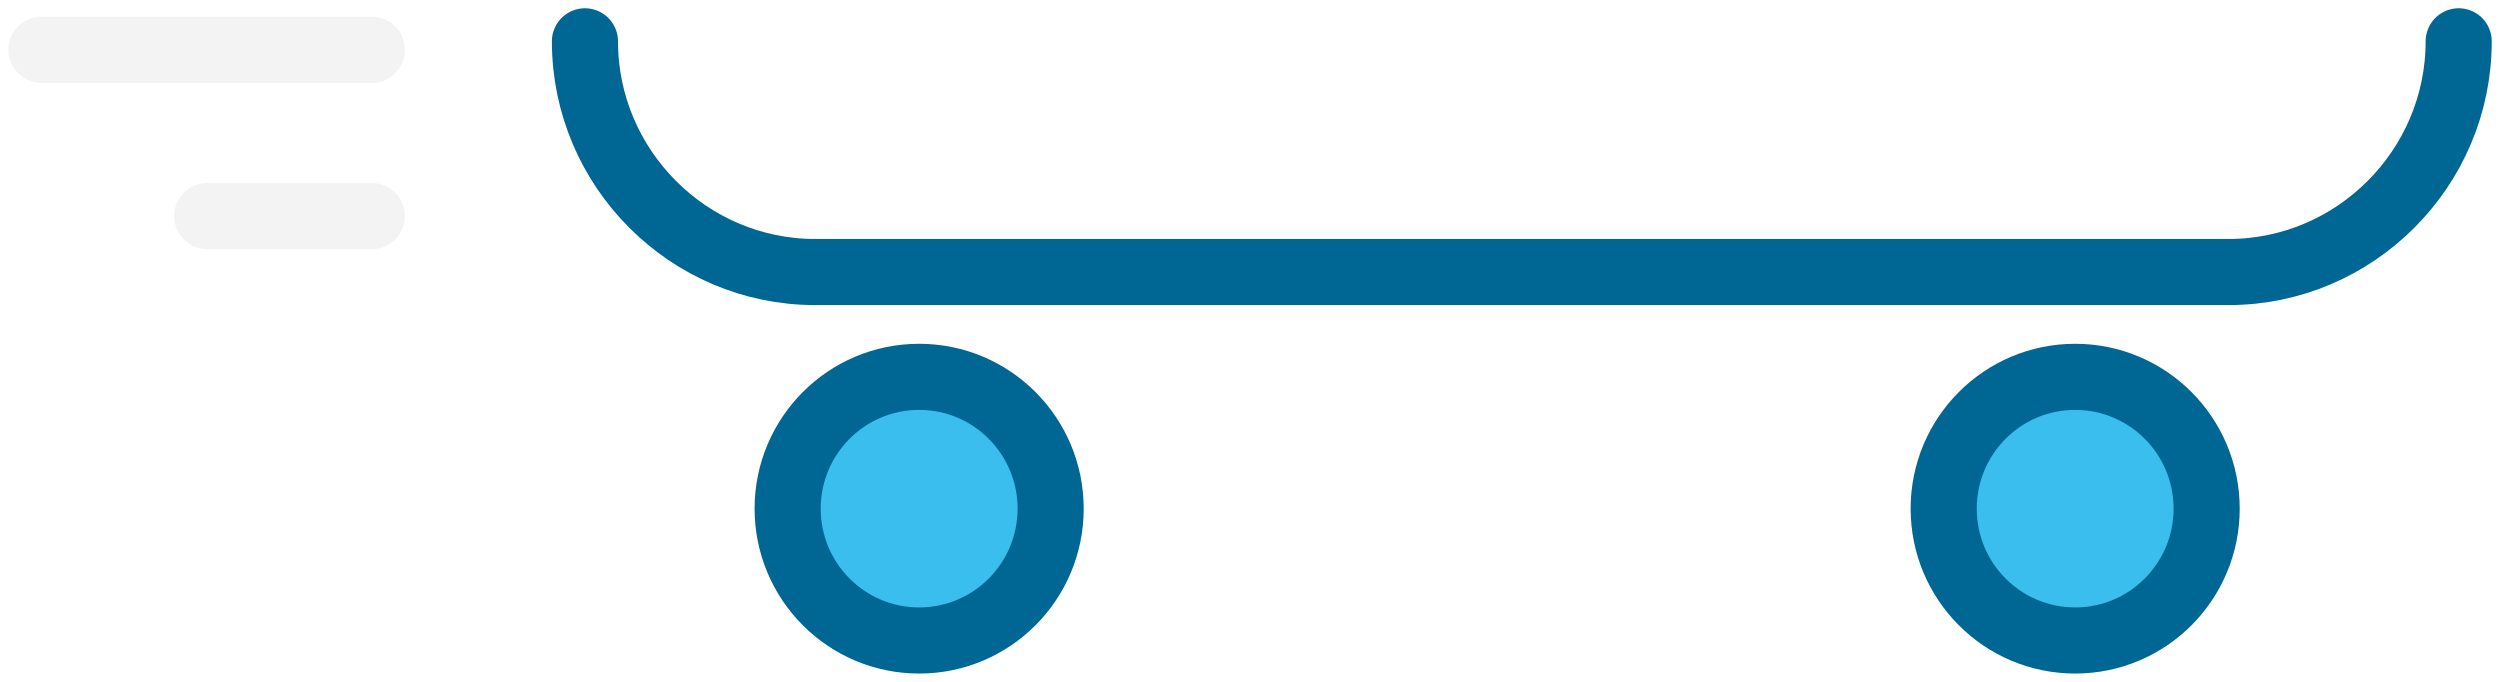
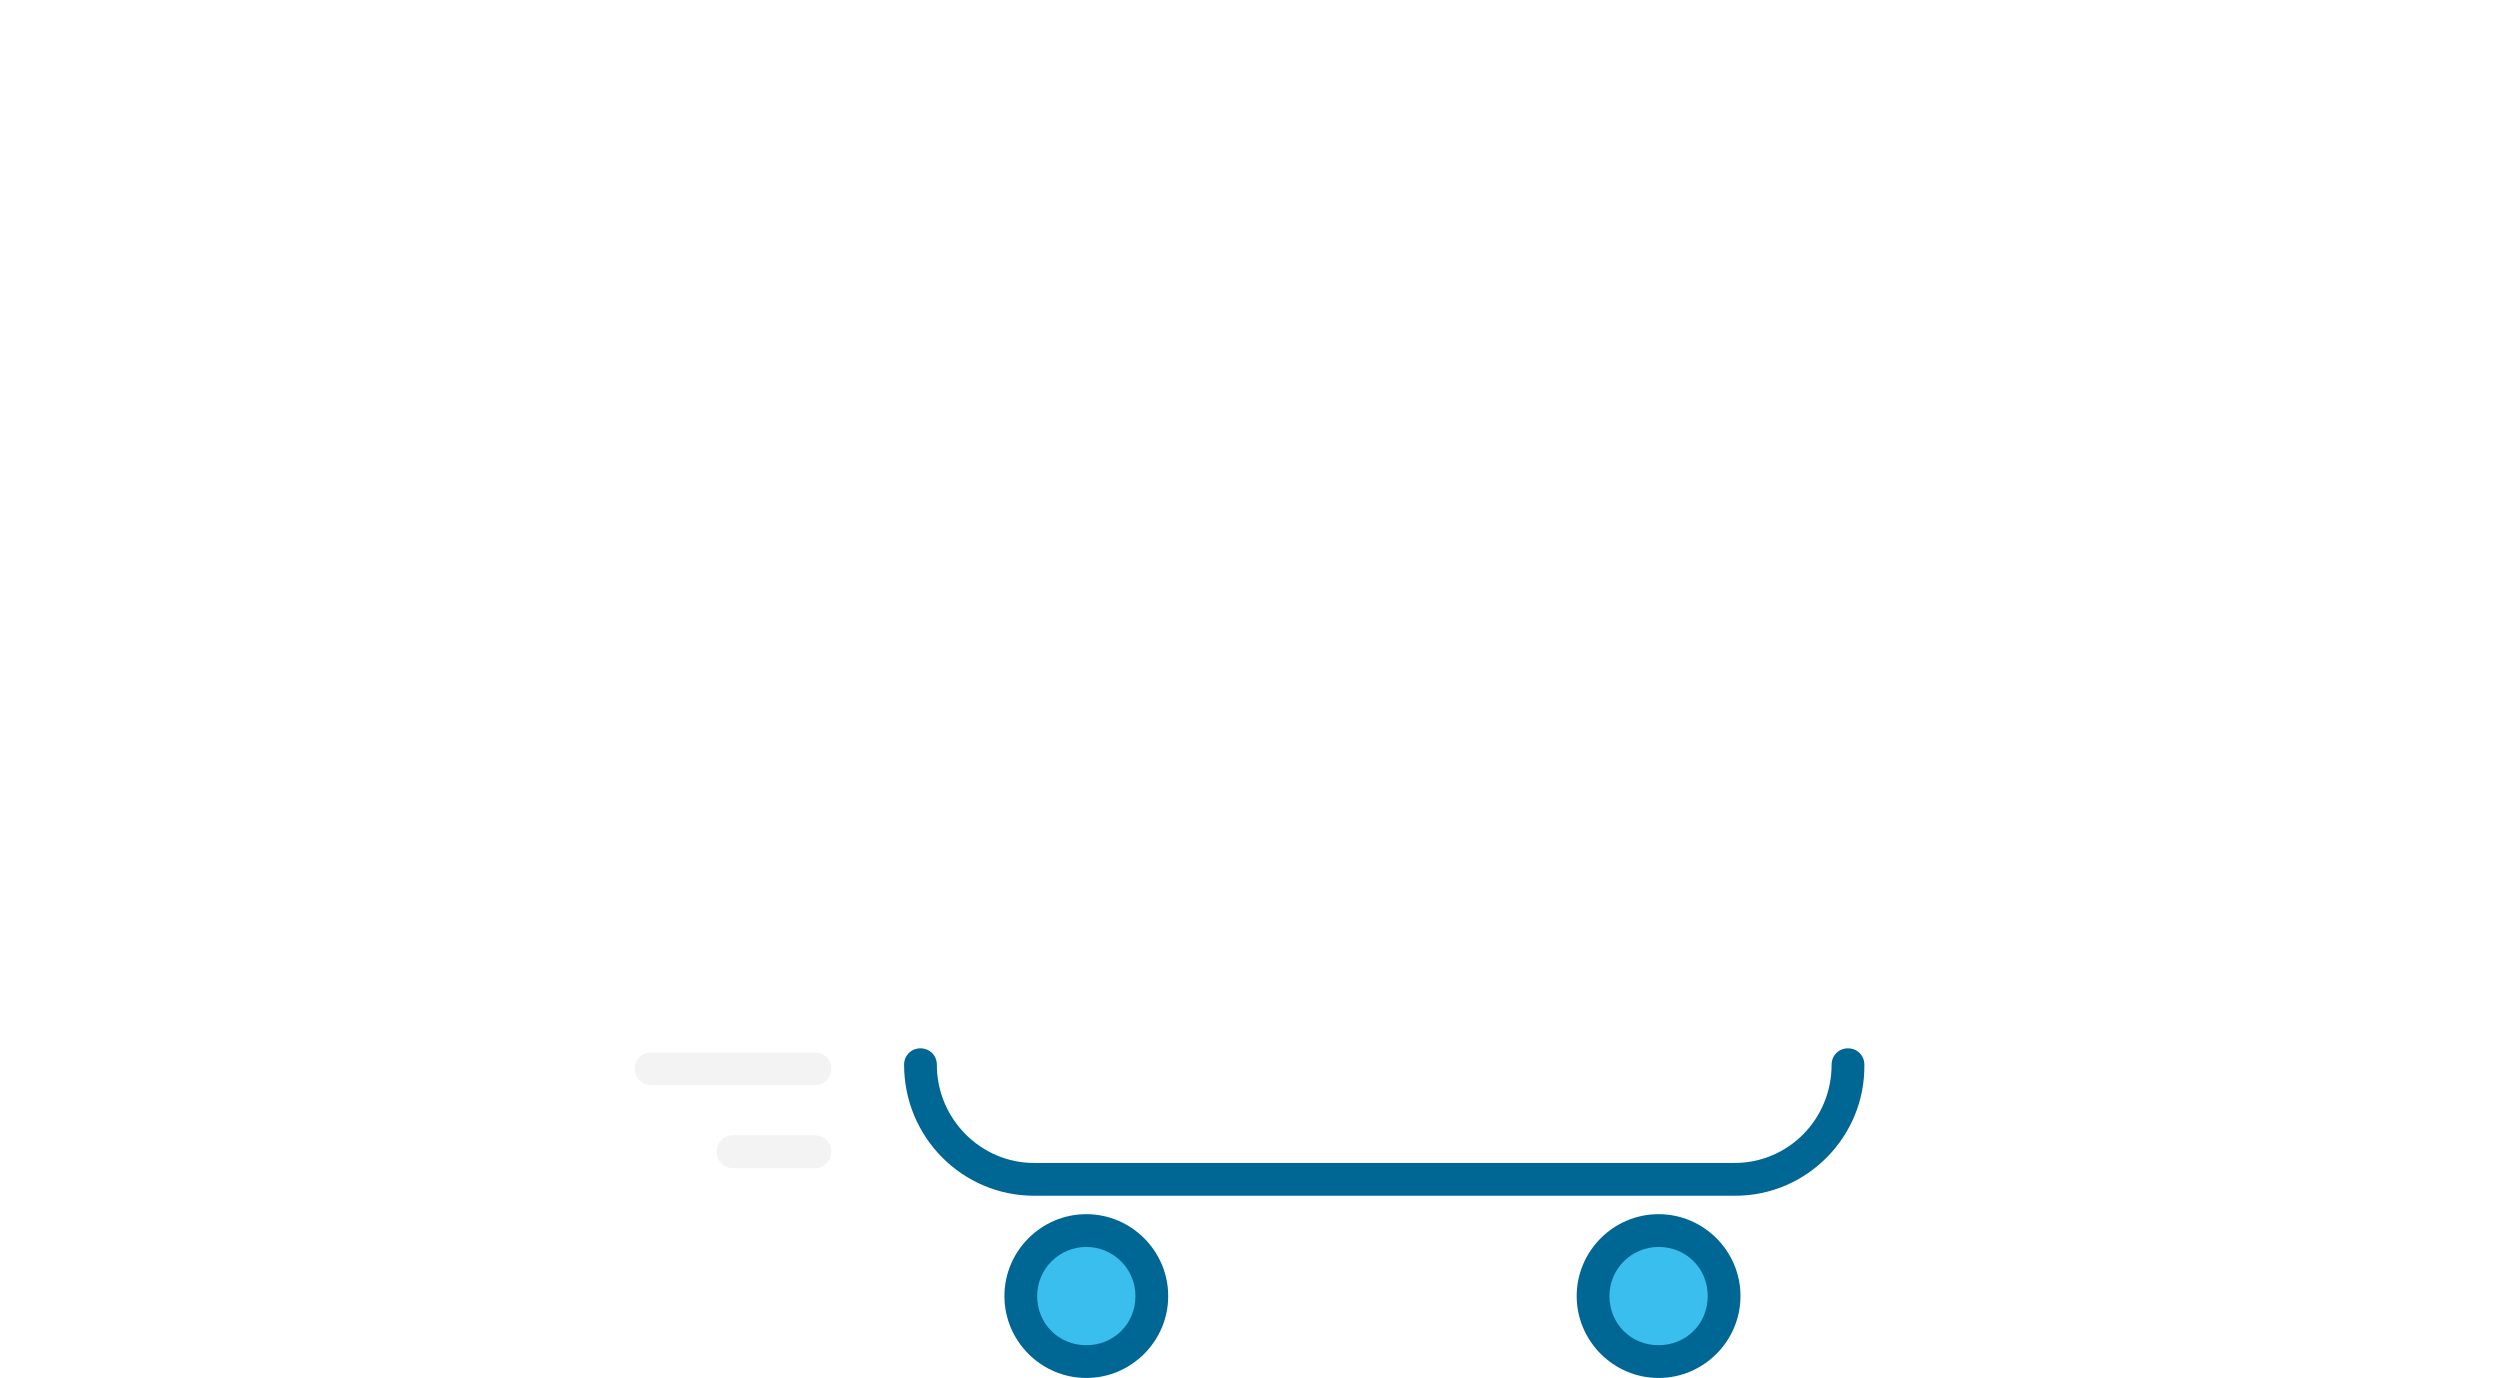
- <svg xmlns="http://www.w3.org/2000/svg" width="121px" height="33px" viewBox="0 0 121 33" version="1.1">
-   <g id="Page-1" stroke="none" stroke-width="1" fill="none" fill-rule="evenodd">
-     <g id="HOMEPAGE_FINAL" transform="translate(-440, -5247)">
-       <g id="PROCESSES_LISTEN" transform="translate(442, 5249)">
-         <g id="Group-11" transform="translate(26.31122, 0)">
-           <path d="M90.689,0 L90.689,0 C90.689,6.141 85.677,11.166 79.551,11.166 L11.138,11.166 C5.012,11.166 0,6.141 0,0 L0,0" id="Stroke-1" stroke="#006694" stroke-width="3.2" stroke-linecap="round" stroke-linejoin="round" />
-           <path d="M65.763,22.619 C65.763,19.095 68.612,16.239 72.127,16.239 C75.641,16.239 78.491,19.095 78.491,22.619 C78.491,26.143 75.641,29 72.127,29 C68.612,29 65.763,26.143 65.763,22.619" id="Fill-3" fill="#3ABEEE" />
-           <path d="M65.763,22.619 C65.763,19.095 68.612,16.239 72.127,16.239 C75.641,16.239 78.491,19.095 78.491,22.619 C78.491,26.143 75.641,29 72.127,29 C68.612,29 65.763,26.143 65.763,22.619 Z" id="Stroke-5" stroke="#006694" stroke-width="3.2" stroke-linecap="round" stroke-linejoin="round" />
-           <path d="M9.811,22.619 C9.811,19.095 12.661,16.239 16.176,16.239 C19.69,16.239 22.54,19.095 22.54,22.619 C22.54,26.143 19.69,29 16.176,29 C12.661,29 9.811,26.143 9.811,22.619" id="Fill-7" fill="#3ABEEE" />
-           <path d="M9.811,22.619 C9.811,19.095 12.661,16.239 16.176,16.239 C19.69,16.239 22.54,19.095 22.54,22.619 C22.54,26.143 19.69,29 16.176,29 C12.661,29 9.811,26.143 9.811,22.619 Z" id="Stroke-9" stroke="#006694" stroke-width="3.2" stroke-linecap="round" stroke-linejoin="round" />
+ <svg xmlns="http://www.w3.org/2000/svg" version="1.1" id="Layer_1" x="0" y="0" viewBox="0 0 244.2 134.6" style="enable-background:new 0 0 244.2 134.6" xml:space="preserve">
+   <style>.st0{fill:#006694}.st1{fill-rule:evenodd;clip-rule:evenodd;fill:#3abeee}.st2{fill:#f3f3f3}</style>
+   <g id="Page-1">
+     <g id="BARNES_HOME-EXTENDED-v4" transform="translate(-440.4 -5247.4)">
+       <g id="LISTEN" transform="translate(375 5144)">
+         <g id="Group-5" transform="translate(67 105)">
+           <g id="Group-11" transform="translate(26.311)">
+             <path class="st0" d="M141.6 115.2H73.1c-7 0-12.7-5.7-12.7-12.8 0-.9.7-1.6 1.6-1.6s1.6.7 1.6 1.6c0 5.3 4.3 9.6 9.5 9.6h68.4c5.3 0 9.5-4.3 9.5-9.6 0-.9.7-1.6 1.6-1.6s1.6.7 1.6 1.6c.1 7-5.6 12.8-12.6 12.8z" id="Stroke-1" />
+             <path class="st1" d="M127.8 125c0-3.5 2.8-6.4 6.4-6.4 3.5 0 6.4 2.9 6.4 6.4s-2.8 6.4-6.4 6.4c-3.6 0-6.4-2.9-6.4-6.4" id="Fill-3_00000002374178854729943840000006425305304082389423_" />
+             <path class="st0" d="M134.1 133c-4.4 0-8-3.6-8-8s3.6-8 8-8 8 3.6 8 8-3.6 8-8 8zm0-12.8c-2.6 0-4.8 2.1-4.8 4.8s2.1 4.8 4.8 4.8 4.8-2.1 4.8-4.8-2.1-4.8-4.8-4.8z" id="Stroke-5" />
+             <path class="st1" d="M71.8 125c0-3.5 2.8-6.4 6.4-6.4 3.5 0 6.4 2.9 6.4 6.4s-2.8 6.4-6.4 6.4c-3.5 0-6.4-2.9-6.4-6.4" id="Fill-7" />
+             <path class="st0" d="M78.2 133c-4.4 0-8-3.6-8-8s3.6-8 8-8 8 3.6 8 8-3.6 8-8 8zm0-12.8c-2.6 0-4.8 2.1-4.8 4.8s2.1 4.8 4.8 4.8 4.8-2.1 4.8-4.8-2.2-4.8-4.8-4.8z" id="Stroke-9" />
+           </g>
+           <path class="st2" d="M78 104.4H62c-.9 0-1.6-.7-1.6-1.6s.7-1.6 1.6-1.6h16c.9 0 1.6.7 1.6 1.6s-.7 1.6-1.6 1.6z" id="Path-5" />
+           <path class="st2" d="M78 112.5h-8c-.9 0-1.6-.7-1.6-1.6s.7-1.6 1.6-1.6h8c.9 0 1.6.7 1.6 1.6s-.7 1.6-1.6 1.6z" id="Path-5_00000084489828544719110960000017744266877126324363_" />
        </g>
-         <line x1="15.996" y1="0.41" x2="4.22813737e-16" y2="0.41" id="Path-5" stroke="#F3F3F3" stroke-width="3.2" stroke-linecap="round" stroke-linejoin="round" />
-         <line x1="15.996" y1="8.459" x2="8.029" y2="8.459" id="Path-5" stroke="#F3F3F3" stroke-width="3.2" stroke-linecap="round" stroke-linejoin="round" />
      </g>
    </g>
  </g>
</svg>
